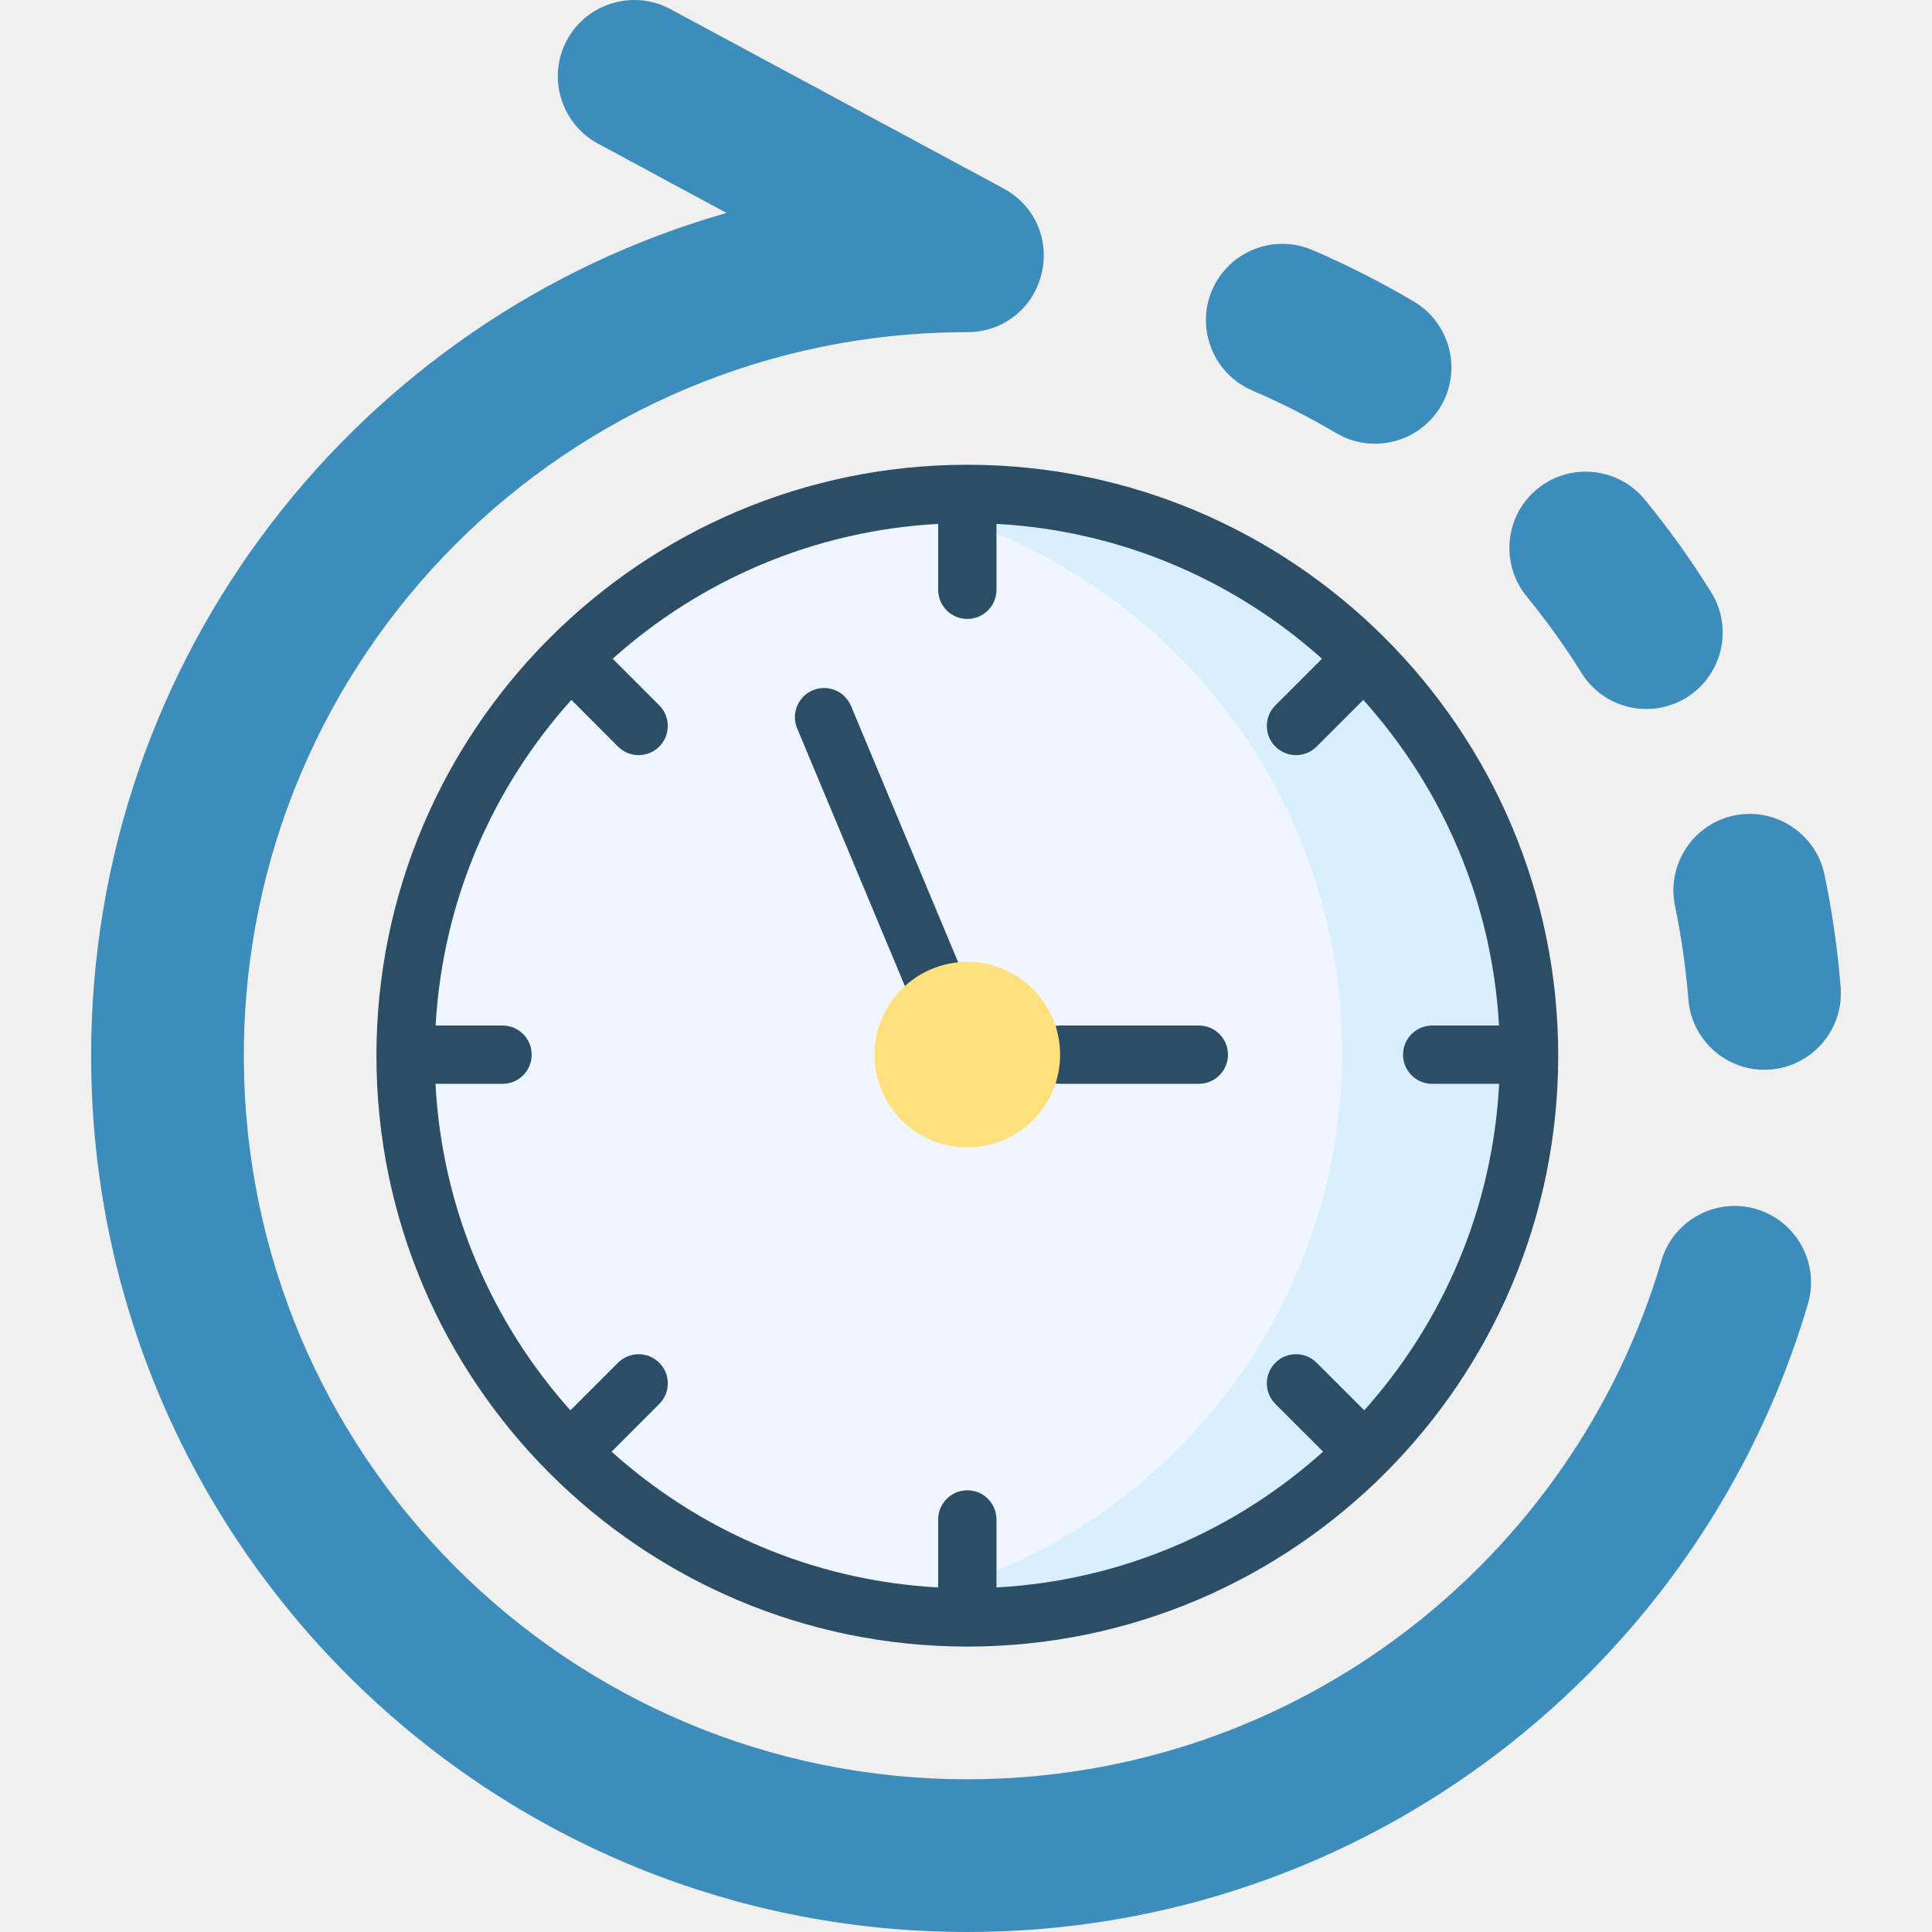
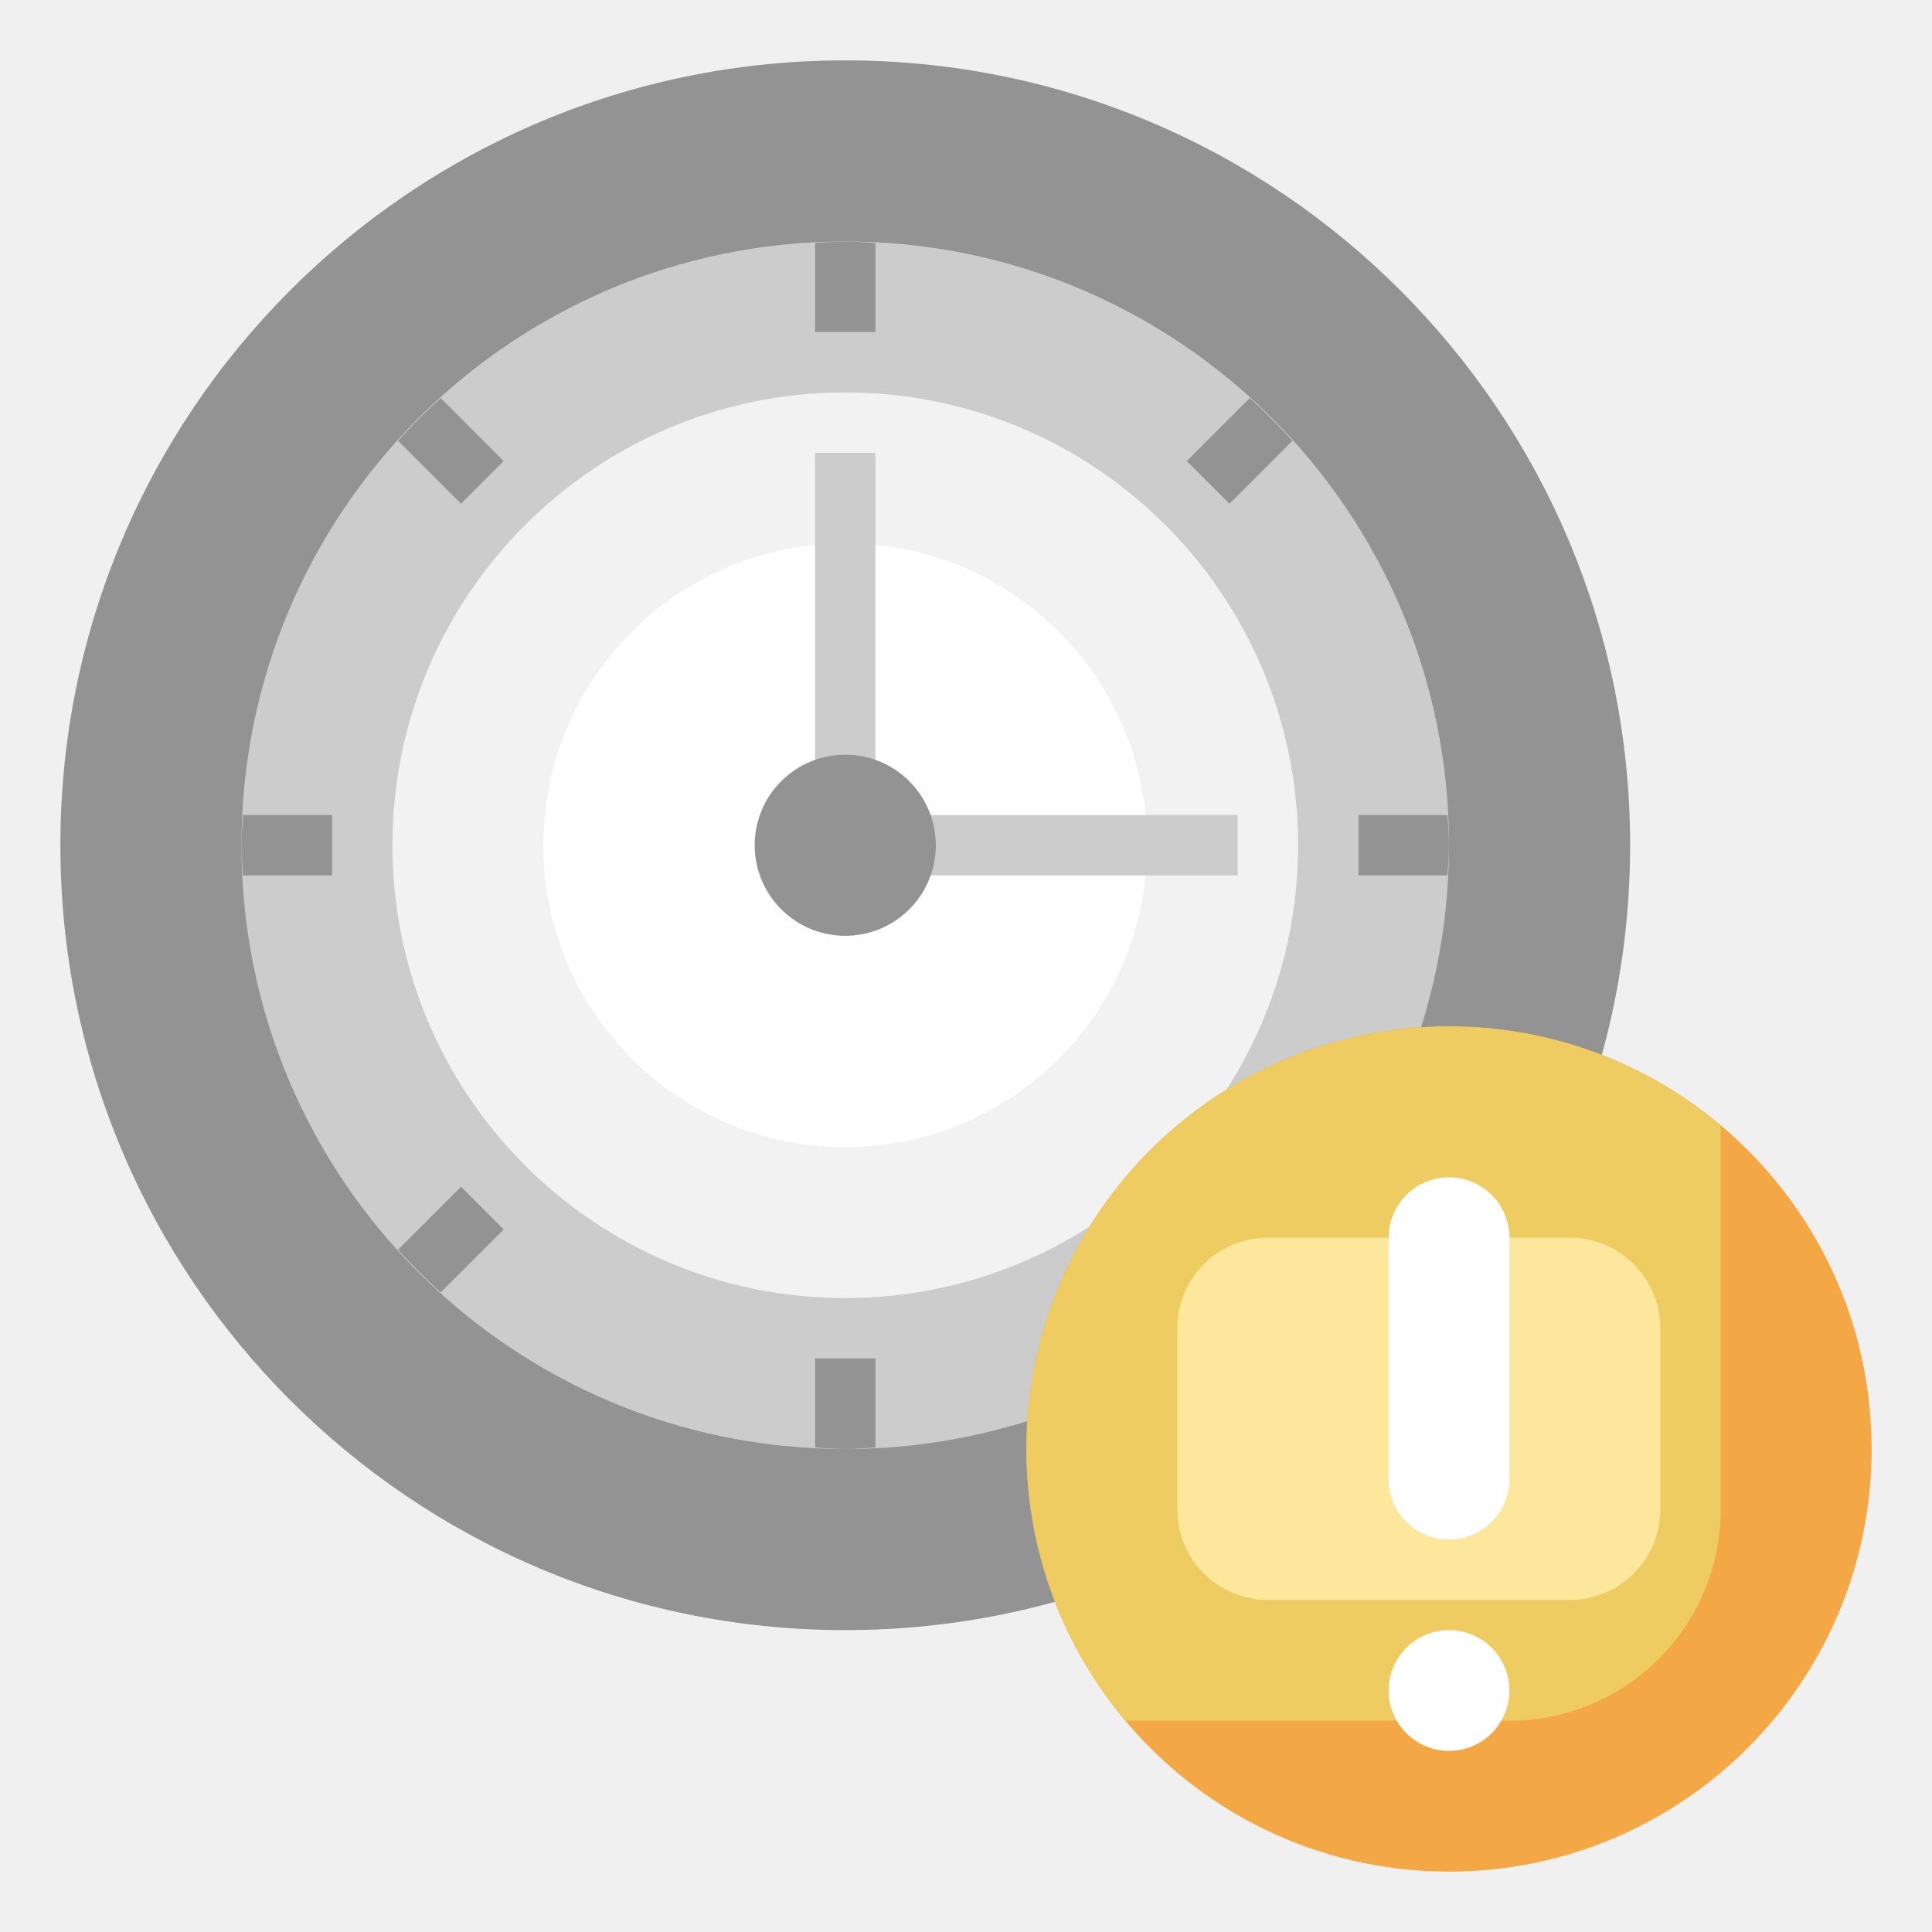
- <svg xmlns="http://www.w3.org/2000/svg" version="1.1" width="512" height="512" x="0" y="0" viewBox="0 0 512 512" style="enable-background:new 0 0 512 512" xml:space="preserve" class="">
-   <g>
-     <g>
-       <g>
-         <path clip-rule="evenodd" d="m192.547 56.431c-97.208 27.712-168.399 117.214-168.399 223.331 0 128.252 103.954 232.238 232.202 232.238 105.414 0 194.417-70.229 222.77-166.447 3.154-10.688-3.008-21.989-13.695-25.142-10.687-3.154-21.988 2.979-25.112 13.637-23.39 79.457-96.887 137.48-183.963 137.48-105.881 0-191.73-85.852-191.73-191.765s85.849-191.736 191.73-191.736c9.403 0 17.345-6.191 19.623-15.301 2.307-9.111-1.752-18.309-10.016-22.777l-88.302-47.54c-9.811-5.285-22.134-1.577-27.419 8.235s-1.577 22.135 8.235 27.42z" fill="#3c8dbc" fill-rule="evenodd" data-original="#95d6a4" style="" class="" />
-       </g>
-       <g>
-         <path clip-rule="evenodd" d="m331.862 103.474c7.534 3.241 14.98 7.008 22.251 11.301 9.578 5.694 22.046 2.482 27.711-7.096 5.694-9.578 2.482-22.047-7.096-27.741-8.789-5.198-17.812-9.753-26.952-13.695-10.249-4.38-22.192.409-26.572 10.658-4.38 10.25.409 22.193 10.658 26.573z" fill="#3c8dbc" fill-rule="evenodd" data-original="#95d6a4" style="" class="" />
-       </g>
-       <g>
-         <path clip-rule="evenodd" d="m407.375 129.58c-8.614 7.067-9.841 19.886-2.774 28.5 5.198 6.366 10.074 13.111 14.542 20.295 5.869 9.461 18.396 12.352 27.857 6.453s12.381-18.397 6.482-27.858c-5.402-8.702-11.301-16.908-17.608-24.587-7.066-8.614-19.885-9.87-28.499-2.803z" fill="#3c8dbc" fill-rule="evenodd" data-original="#95d6a4" style="" class="" />
-       </g>
-       <g>
-         <path clip-rule="evenodd" d="m459.498 216.133c-10.892 2.307-17.9 13.082-15.593 24.003 1.664 8.03 2.862 16.294 3.533 24.704.847 11.126 10.629 19.477 21.725 18.601 11.125-.876 19.477-10.629 18.63-21.755-.818-10.191-2.248-20.178-4.292-29.931-2.307-10.921-13.082-17.929-24.003-15.622z" fill="#3c8dbc" fill-rule="evenodd" data-original="#95d6a4" style="" class="" />
-       </g>
-       <g>
-         <path clip-rule="evenodd" d="m256.35 130.894c-82.199 0-148.864 66.637-148.864 148.868s66.665 148.868 148.864 148.868c82.229 0 148.864-66.637 148.864-148.868s-66.635-148.868-148.864-148.868z" fill="#eff6ff" fill-rule="evenodd" data-original="#eff6ff" style="" class="" />
-       </g>
-       <g>
-         <path clip-rule="evenodd" d="m256.35 138.428c57.846 20.412 99.311 75.573 99.311 140.429 0 64.827-41.465 119.988-99.311 140.4-8.819 3.125-18.017 5.431-27.507 6.833 8.906 1.694 18.104 2.541 27.507 2.541 82.229 0 148.864-66.637 148.864-148.868s-66.635-148.869-148.864-148.869c-7.475 0-14.834.555-22.046 1.606 7.563 1.431 14.95 3.417 22.046 5.928z" fill="#d9eeff" fill-rule="evenodd" data-original="#d9eeff" style="" class="" />
-       </g>
-       <g fill="#2b4d66">
-         <path d="m256.35 123.168c-86.344 0-156.591 70.248-156.591 156.595s70.246 156.595 156.591 156.595 156.591-70.249 156.591-156.595-70.247-156.595-156.591-156.595zm123.197 164.057h17.743c-1.735 33.139-14.957 63.282-35.745 86.525l-12.632-12.612c-3.018-3.014-7.91-3.011-10.927.009-3.015 3.019-3.011 7.911.009 10.927l12.64 12.62c-23.221 20.887-53.383 34.197-86.56 35.996v-18.02c0-4.268-3.459-7.726-7.726-7.726s-7.726 3.459-7.726 7.726v18.02c-33.171-1.799-63.329-15.105-86.548-35.986l12.634-12.634c3.017-3.018 3.017-7.909 0-10.928-3.018-3.016-7.909-3.016-10.928 0l-12.618 12.618c-20.793-23.244-34.019-53.392-35.754-86.535h17.772c4.268 0 7.726-3.459 7.726-7.726s-3.459-7.726-7.726-7.726h-17.739c1.855-33.073 15.147-63.138 35.978-86.298l12.357 12.377c1.509 1.512 3.488 2.268 5.468 2.268 1.975 0 3.951-.753 5.459-2.259 3.02-3.015 3.024-7.906.009-10.927l-12.349-12.369c23.181-20.733 53.225-33.939 86.259-35.73v17.465c0 4.268 3.459 7.726 7.726 7.726s7.726-3.459 7.726-7.726v-17.465c33.039 1.791 63.088 15 86.27 35.738l-12.355 12.355c-3.017 3.018-3.017 7.909 0 10.928 1.509 1.508 3.487 2.263 5.464 2.263s3.955-.755 5.464-2.263l12.37-12.37c20.825 23.158 34.113 53.219 35.968 86.287h-17.71c-4.268 0-7.726 3.459-7.726 7.726s3.46 7.726 7.727 7.726z" fill="#2b4d66" data-original="#2b4d66" style="" class="" />
-         <path d="m225.521 187.083c-1.642-3.939-6.17-5.798-10.105-4.159-3.939 1.643-5.801 6.166-4.159 10.105l30.232 72.308c1.237 2.967 4.11 4.756 7.135 4.756.991 0 1.999-.192 2.97-.597 3.939-1.643 5.801-6.166 4.159-10.105z" fill="#2b4d66" data-original="#2b4d66" style="" class="" />
-         <path d="m317.7 271.773h-36.764c-4.268 0-7.726 3.459-7.726 7.726s3.459 7.726 7.726 7.726h36.764c4.268 0 7.726-3.459 7.726-7.726s-3.458-7.726-7.726-7.726z" fill="#2b4d66" data-original="#2b4d66" style="" class="" />
-       </g>
-       <g>
-         <path clip-rule="evenodd" d="m280.937 279.499c0-13.579-11.009-24.587-24.587-24.587s-24.587 11.009-24.587 24.587c0 13.579 11.009 24.587 24.587 24.587 13.578.001 24.587-11.008 24.587-24.587z" fill="#ffe07d" fill-rule="evenodd" data-original="#ffe07d" style="" />
-       </g>
+ <svg xmlns="http://www.w3.org/2000/svg" height="512" viewBox="0 0 64 64" width="512">
+   <g id="Layer_30" data-name="Layer 30">
+     <circle cx="28" cy="28" fill="#939393" r="26" />
+     <circle cx="28" cy="28" fill="#ccc" r="20" />
+     <circle cx="28" cy="28" fill="#f2f2f2" r="15" />
+     <circle cx="48" cy="48" fill="#f3a845" r="14" />
+     <path d="m48 34a13.994 13.994 0 0 0 -10.717 23h12.717a7 7 0 0 0 7-7v-12.717a13.938 13.938 0 0 0 -9-3.283z" fill="#eecc61" />
+     <rect fill="#fce79c" height="12" rx="3" width="16" x="39" y="41" />
+     <circle cx="28" cy="28" fill="#fff" r="10" />
+     <path d="m27 14.999h2v11.001h-2z" fill="#ccc" />
+     <g fill="#939393">
+       <path d="m29 8.05c-.333-.016-.662-.05-1-.05s-.667.034-1 .05v2.95h2z" />
+       <path d="m27 47.95c.333.016.662.05 1 .05s.667-.034 1-.05v-2.95h-2z" />
+       <path d="m8.05 29h2.95v-2h-2.95c-.016.333-.05.662-.05 1s.034.667.05 1z" />
+       <path d="m45 29h2.95c.016-.333.05-.662.05-1s-.034-.667-.05-1h-2.95z" />
+       <path d="m41.4 13.185-2.088 2.087 1.415 1.415 2.088-2.087q-.672-.744-1.415-1.415z" />
+       <path d="m13.185 41.4q.672.742 1.414 1.414l2.088-2.087-1.415-1.415z" />
+       <path d="m13.185 14.6 2.087 2.088 1.415-1.415-2.087-2.088q-.744.672-1.415 1.415z" />
    </g>
+     <path d="m30 27h11v2h-11z" fill="#ccc" />
+     <circle cx="28" cy="28" fill="#939393" r="3" />
+     <rect fill="#fff" height="12" rx="2" width="4" x="46" y="39" />
+     <circle cx="48" cy="56" fill="#fff" r="2" />
  </g>
</svg>
